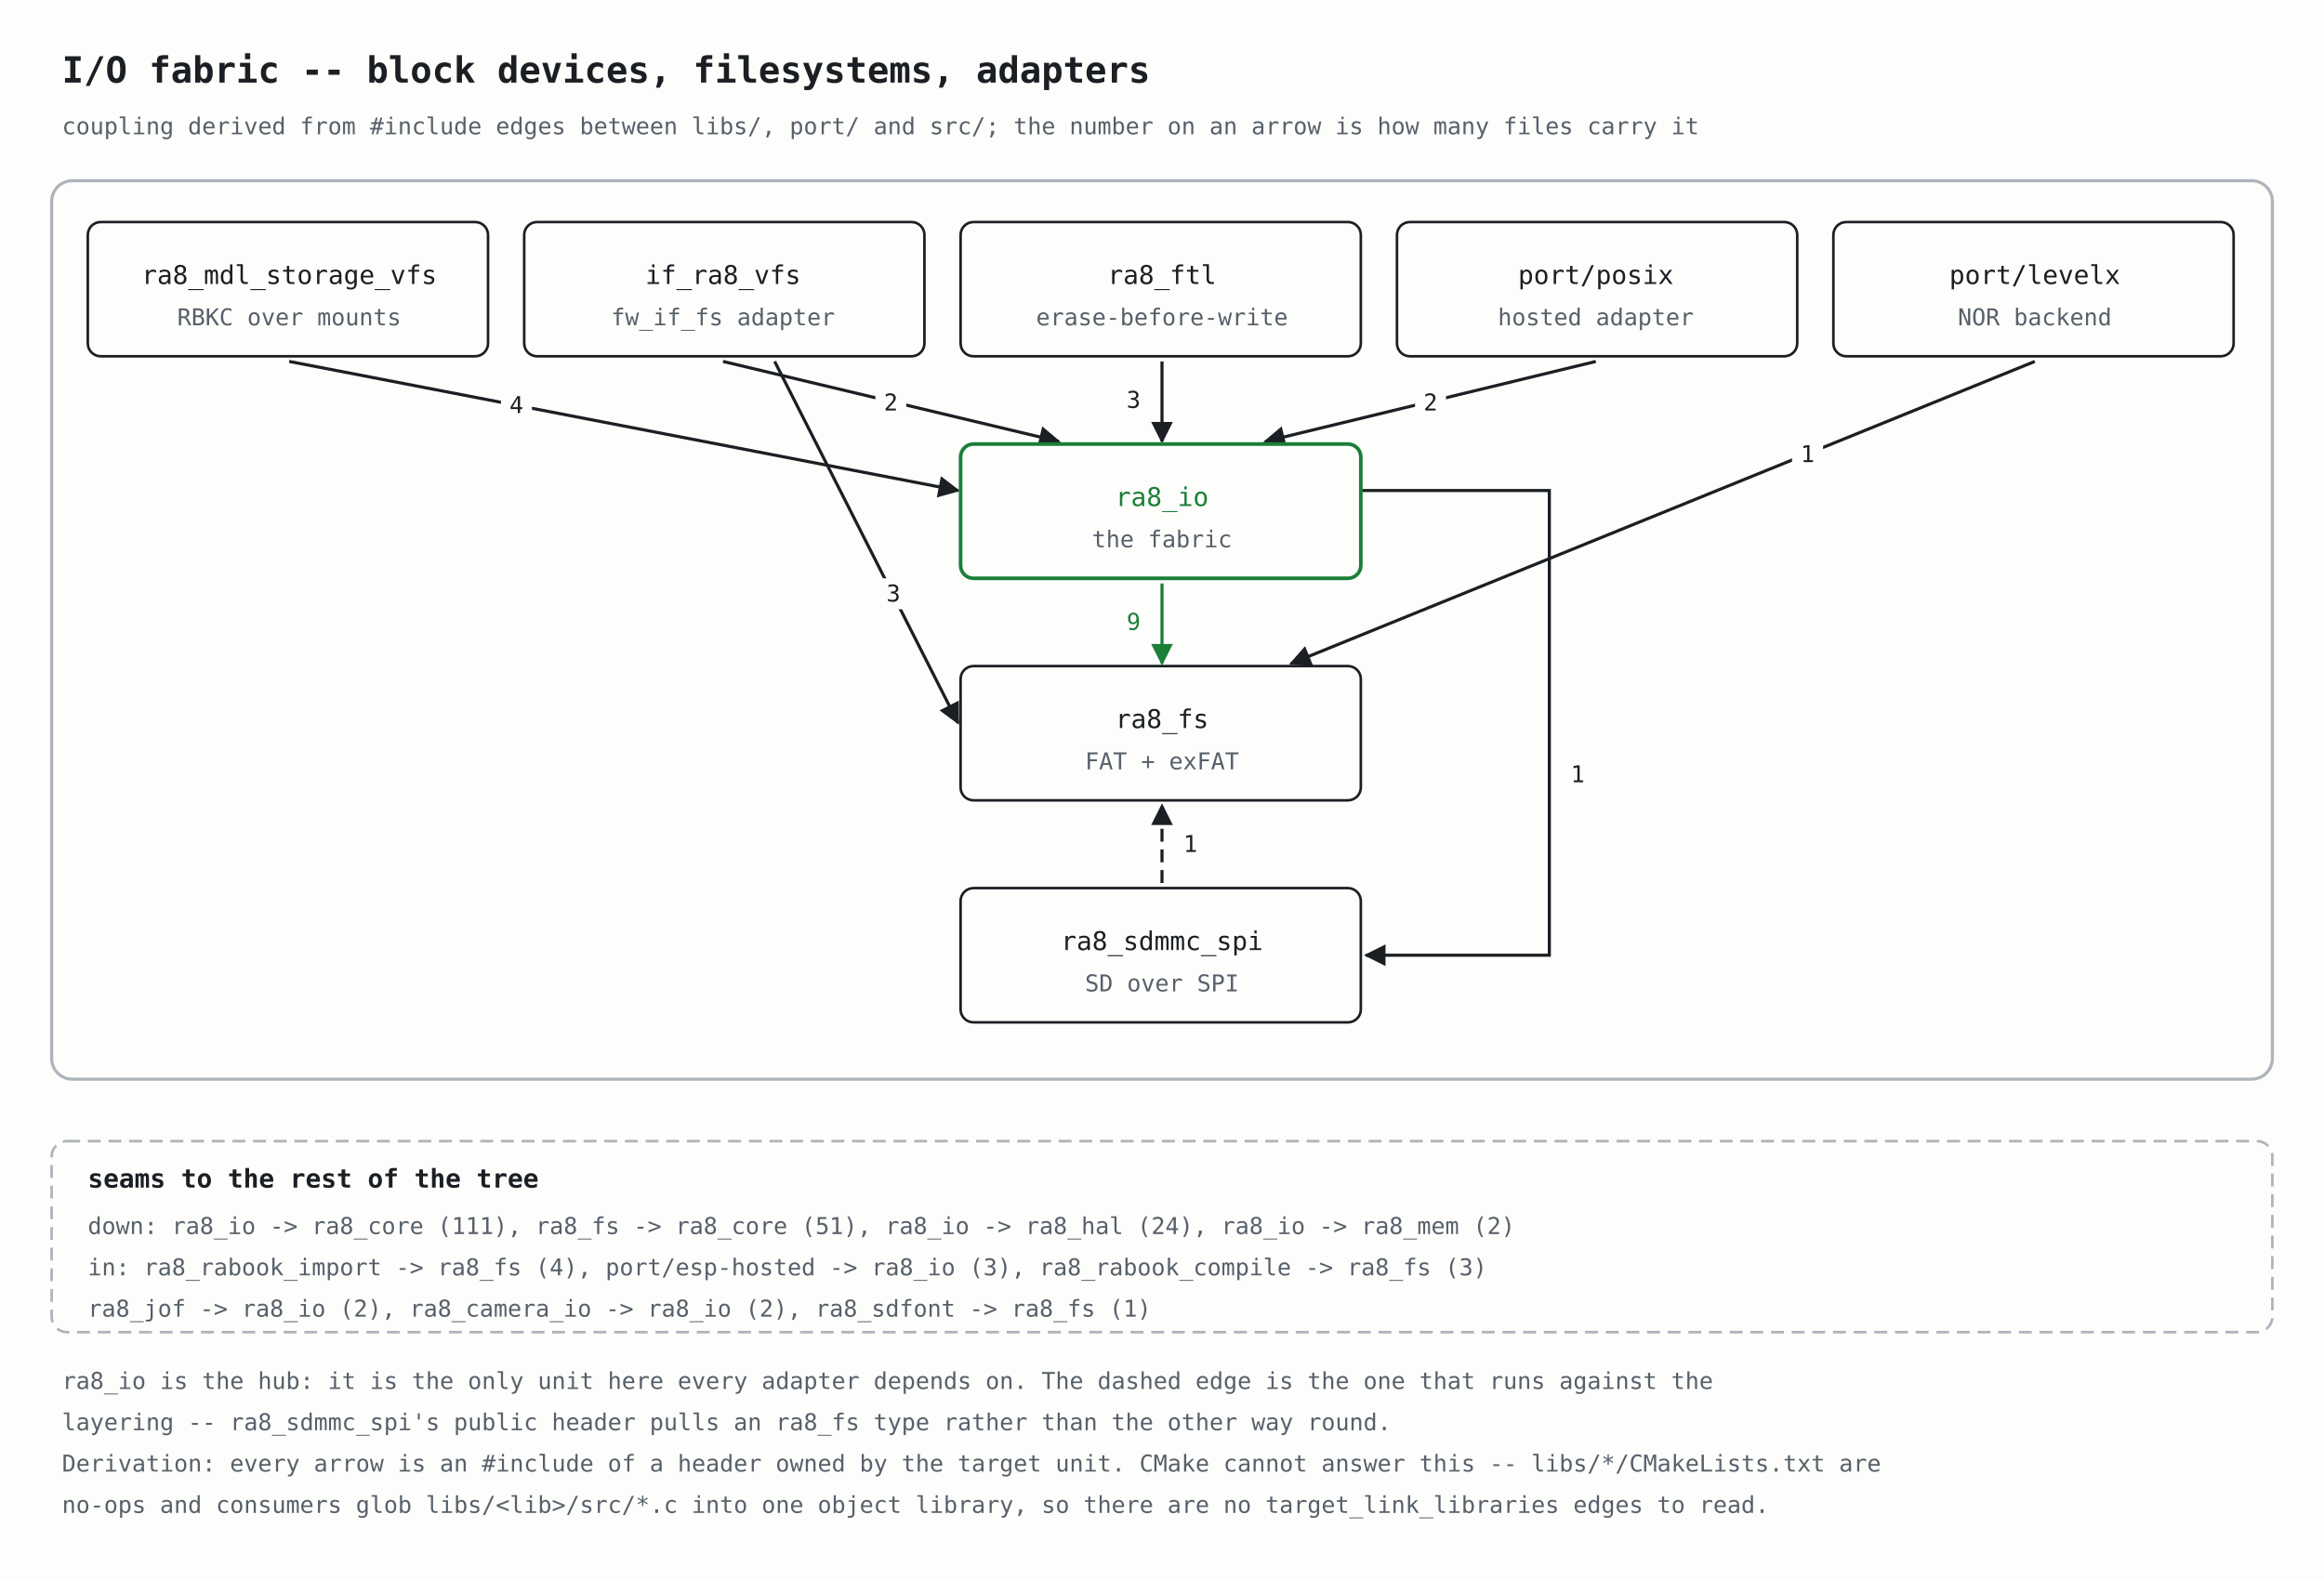
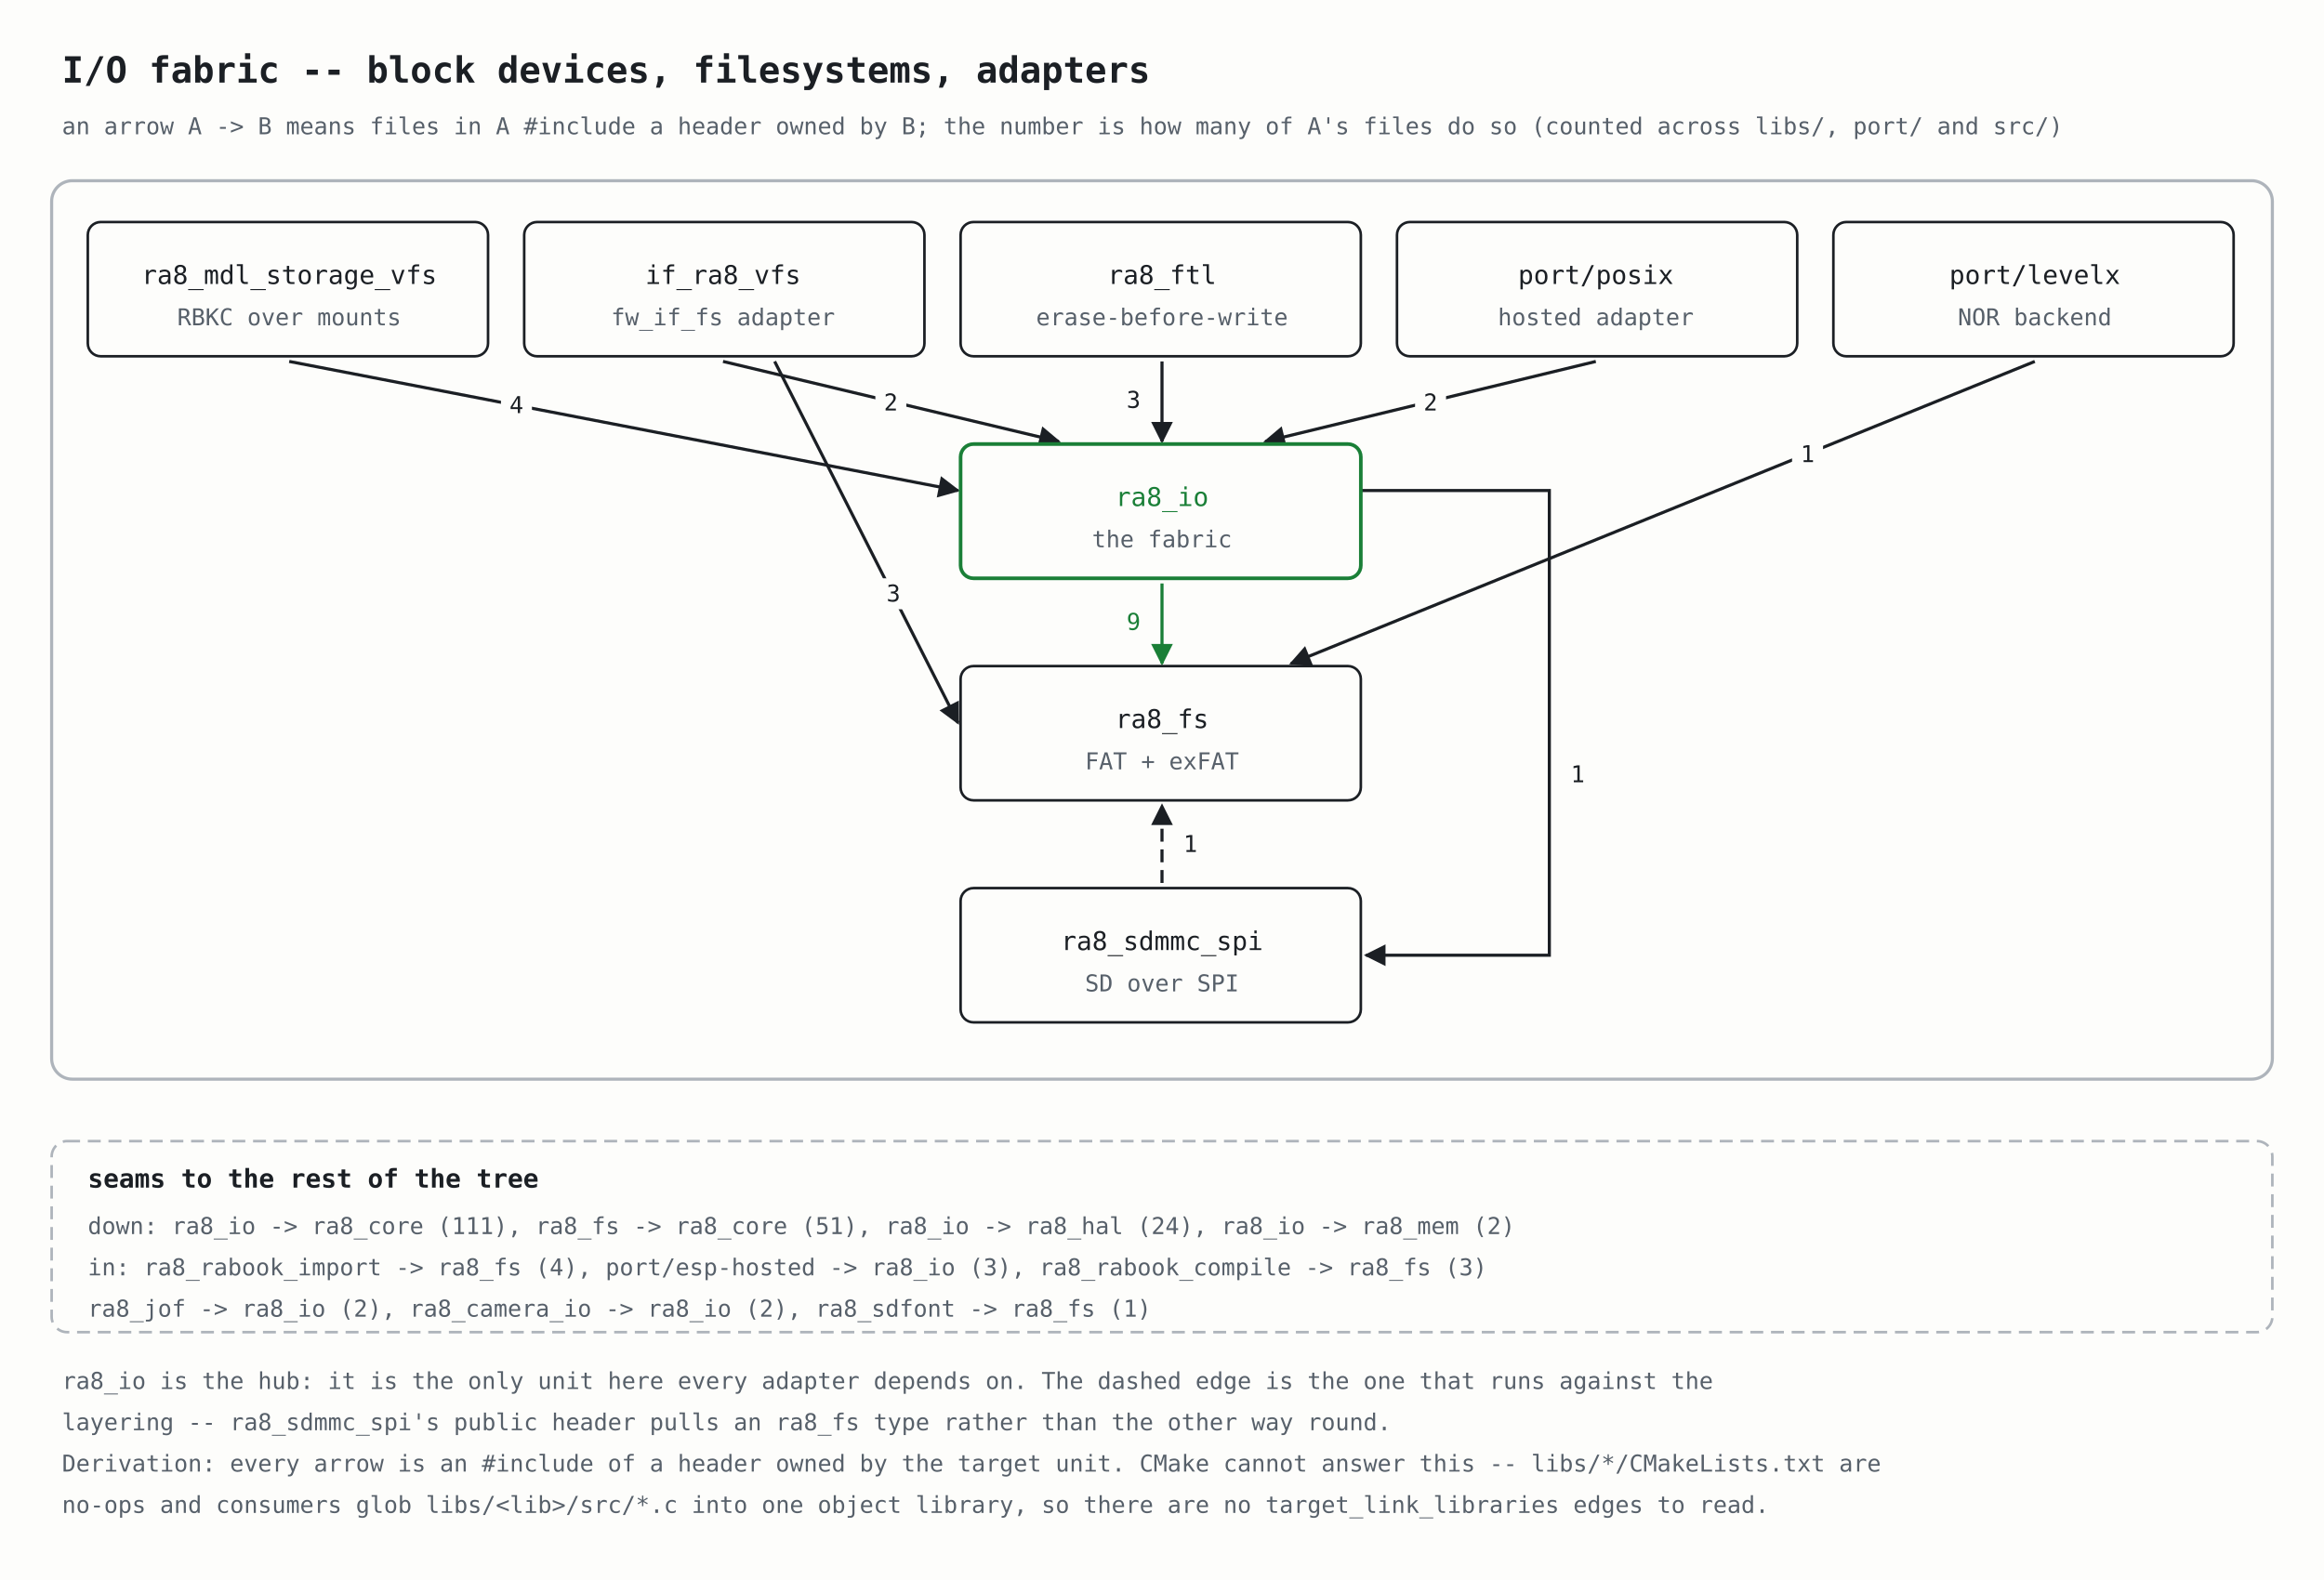
- <svg xmlns="http://www.w3.org/2000/svg" viewBox="0 0 900 612" width="900" role="img" aria-label="I/O fabric -- block devices, filesystems, adapters. coupling derived from #include edges between libs/, port/ and src/; the number on an arrow is how many files carry it down: ra8_io - to  ra8_core (111), ra8_fs - to  ra8_core (51), ra8_io - to  ra8_hal (24), ra8_io - to  ra8_mem (2) in:   ra8_rabook_import - to  ra8_fs (4), port/esp-hosted - to  ra8_io (3), ra8_rabook_compile - to  ra8_fs (3)       ra8_jof - to  ra8_io (2), ra8_camera_io - to  ra8_io (2), ra8_sdfont - to  ra8_fs (1) ra8_io is the hub: it is the only unit here every adapter depends on. The dashed edge is the one that runs against the layering -- ra8_sdmmc_spi's public header pulls an ra8_fs type rather than the other way round. Derivation: every arrow is an #include of a header owned by the target unit. CMake cannot answer this -- libs/*/CMakeLists.txt are no-ops and consumers glob libs/ lib to /src/*.c into one object library, so there are no target_link_libraries edges to read.">
+ <svg xmlns="http://www.w3.org/2000/svg" viewBox="0 0 900 612" width="900" role="img" aria-label="I/O fabric -- block devices, filesystems, adapters. an arrow from A to B means files in A #include a header owned by B; the number is how many of A's files do so (counted across libs/, port/ and src/) down: ra8_io - to  ra8_core (111), ra8_fs - to  ra8_core (51), ra8_io - to  ra8_hal (24), ra8_io - to  ra8_mem (2) in:   ra8_rabook_import - to  ra8_fs (4), port/esp-hosted - to  ra8_io (3), ra8_rabook_compile - to  ra8_fs (3)       ra8_jof - to  ra8_io (2), ra8_camera_io - to  ra8_io (2), ra8_sdfont - to  ra8_fs (1) ra8_io is the hub: it is the only unit here every adapter depends on. The dashed edge is the one that runs against the layering -- ra8_sdmmc_spi's public header pulls an ra8_fs type rather than the other way round. Derivation: every arrow is an #include of a header owned by the target unit. CMake cannot answer this -- libs/*/CMakeLists.txt are no-ops and consumers glob libs/ lib to /src/*.c into one object library, so there are no target_link_libraries edges to read.">
  <defs>
    <marker id="aInk" viewBox="0 0 10 10" refX="9" refY="5" markerWidth="7" markerHeight="7" orient="auto-start-reverse">
      <path d="M0,0 L10,5 L0,10 z" fill="#1b1f24" />
    </marker>
    <marker id="aAcc" viewBox="0 0 10 10" refX="9" refY="5" markerWidth="7" markerHeight="7" orient="auto-start-reverse">
      <path d="M0,0 L10,5 L0,10 z" fill="#0969da" />
    </marker>
    <marker id="aGrn" viewBox="0 0 10 10" refX="9" refY="5" markerWidth="7" markerHeight="7" orient="auto-start-reverse">
      <path d="M0,0 L10,5 L0,10 z" fill="#1a7f37" />
    </marker>
    <marker id="aWrm" viewBox="0 0 10 10" refX="9" refY="5" markerWidth="7" markerHeight="7" orient="auto-start-reverse">
      <path d="M0,0 L10,5 L0,10 z" fill="#bc4c00" />
    </marker>
  </defs>
  <rect x="0" y="0" width="900" height="612" fill="#fdfdfb" />
  <g font-family="ui-monospace,SFMono-Regular,Menlo,Consolas,monospace">
    <text x="24" y="32" fill="#1b1f24" font-size="14" font-weight="bold">I/O fabric -- block devices, filesystems, adapters</text>
-     <text x="24" y="52" fill="#57606a" font-size="9">coupling derived from #include edges between libs/, port/ and src/; the number on an arrow is how many files carry it</text>
+     <text x="24" y="52" fill="#57606a" font-size="9">an arrow A -&gt; B means files in A #include a header owned by B; the number is how many of A's files do so (counted across libs/, port/ and src/)</text>
    <rect x="20" y="70" width="860" height="348" rx="8" fill="none" stroke="#aeb4bb" stroke-width="1.2" />
    <line x1="112" y1="140" x2="371" y2="190" stroke="#1b1f24" stroke-width="1.2" marker-end="url(#aInk)" />
    <rect x="194" y="151" width="12" height="12" fill="#fdfdfb" />
    <text x="200" y="160" text-anchor="middle" fill="#1b1f24" font-size="9">4</text>
    <line x1="280" y1="140" x2="410" y2="171" stroke="#1b1f24" stroke-width="1.2" marker-end="url(#aInk)" />
    <rect x="339" y="150" width="12" height="12" fill="#fdfdfb" />
    <text x="345" y="159" text-anchor="middle" fill="#1b1f24" font-size="9">2</text>
    <line x1="300" y1="140" x2="371" y2="280" stroke="#1b1f24" stroke-width="1.2" marker-end="url(#aInk)" />
    <rect x="340" y="224" width="12" height="12" fill="#fdfdfb" />
    <text x="346" y="233" text-anchor="middle" fill="#1b1f24" font-size="9">3</text>
    <line x1="450" y1="140" x2="450" y2="171" stroke="#1b1f24" stroke-width="1.2" marker-end="url(#aInk)" />
    <text x="439" y="158" text-anchor="middle" fill="#1b1f24" font-size="9">3</text>
    <line x1="618" y1="140" x2="490" y2="171" stroke="#1b1f24" stroke-width="1.2" marker-end="url(#aInk)" />
    <rect x="548" y="150" width="12" height="12" fill="#fdfdfb" />
    <text x="554" y="159" text-anchor="middle" fill="#1b1f24" font-size="9">2</text>
    <line x1="788" y1="140" x2="500" y2="257" stroke="#1b1f24" stroke-width="1.2" marker-end="url(#aInk)" />
    <rect x="694" y="170" width="12" height="12" fill="#fdfdfb" />
    <text x="700" y="179" text-anchor="middle" fill="#1b1f24" font-size="9">1</text>
    <line x1="450" y1="226" x2="450" y2="257" stroke="#1a7f37" stroke-width="1.2" marker-end="url(#aGrn)" />
    <text x="439" y="244" text-anchor="middle" fill="#1a7f37" font-size="9">9</text>
    <polyline points="527,190 600,190 600,370 529,370" fill="none" stroke="#1b1f24" stroke-width="1.2" marker-end="url(#aInk)" />
    <text x="611" y="303" text-anchor="middle" fill="#1b1f24" font-size="9">1</text>
    <line x1="450" y1="342" x2="450" y2="312" stroke="#1b1f24" stroke-width="1.2" stroke-dasharray="5 3" marker-end="url(#aInk)" />
    <text x="461" y="330" text-anchor="middle" fill="#1b1f24" font-size="9">1</text>
    <rect x="34" y="86" width="155" height="52" rx="5" fill="#fdfdfb" stroke="#1b1f24" stroke-width="1" />
    <text x="112" y="110" text-anchor="middle" fill="#1b1f24" font-size="10">ra8_mdl_storage_vfs</text>
    <text x="112" y="126" text-anchor="middle" fill="#57606a" font-size="9">RBKC over mounts</text>
    <rect x="203" y="86" width="155" height="52" rx="5" fill="#fdfdfb" stroke="#1b1f24" stroke-width="1" />
    <text x="280" y="110" text-anchor="middle" fill="#1b1f24" font-size="10">if_ra8_vfs</text>
    <text x="280" y="126" text-anchor="middle" fill="#57606a" font-size="9">fw_if_fs adapter</text>
    <rect x="372" y="86" width="155" height="52" rx="5" fill="#fdfdfb" stroke="#1b1f24" stroke-width="1" />
    <text x="450" y="110" text-anchor="middle" fill="#1b1f24" font-size="10">ra8_ftl</text>
    <text x="450" y="126" text-anchor="middle" fill="#57606a" font-size="9">erase-before-write</text>
    <rect x="541" y="86" width="155" height="52" rx="5" fill="#fdfdfb" stroke="#1b1f24" stroke-width="1" />
    <text x="618" y="110" text-anchor="middle" fill="#1b1f24" font-size="10">port/posix</text>
    <text x="618" y="126" text-anchor="middle" fill="#57606a" font-size="9">hosted adapter</text>
    <rect x="710" y="86" width="155" height="52" rx="5" fill="#fdfdfb" stroke="#1b1f24" stroke-width="1" />
    <text x="788" y="110" text-anchor="middle" fill="#1b1f24" font-size="10">port/levelx</text>
    <text x="788" y="126" text-anchor="middle" fill="#57606a" font-size="9">NOR backend</text>
    <rect x="372" y="172" width="155" height="52" rx="5" fill="#fdfdfb" stroke="#1a7f37" stroke-width="1.4" />
    <text x="450" y="196" text-anchor="middle" fill="#1a7f37" font-size="10">ra8_io</text>
    <text x="450" y="212" text-anchor="middle" fill="#57606a" font-size="9">the fabric</text>
    <rect x="372" y="258" width="155" height="52" rx="5" fill="#fdfdfb" stroke="#1b1f24" stroke-width="1" />
    <text x="450" y="282" text-anchor="middle" fill="#1b1f24" font-size="10">ra8_fs</text>
    <text x="450" y="298" text-anchor="middle" fill="#57606a" font-size="9">FAT + exFAT</text>
    <rect x="372" y="344" width="155" height="52" rx="5" fill="#fdfdfb" stroke="#1b1f24" stroke-width="1" />
    <text x="450" y="368" text-anchor="middle" fill="#1b1f24" font-size="10">ra8_sdmmc_spi</text>
    <text x="450" y="384" text-anchor="middle" fill="#57606a" font-size="9">SD over SPI</text>
    <rect x="20" y="442" width="860" height="74" rx="6" fill="none" stroke="#aeb4bb" stroke-width="1" stroke-dasharray="5 3" />
    <text x="34" y="460" fill="#1b1f24" font-size="10" font-weight="bold">seams to the rest of the tree</text>
    <text x="34" y="478" fill="#57606a" font-size="9">down: ra8_io -&gt; ra8_core (111), ra8_fs -&gt; ra8_core (51), ra8_io -&gt; ra8_hal (24), ra8_io -&gt; ra8_mem (2)</text>
    <text x="34" y="494" fill="#57606a" font-size="9">in:   ra8_rabook_import -&gt; ra8_fs (4), port/esp-hosted -&gt; ra8_io (3), ra8_rabook_compile -&gt; ra8_fs (3)</text>
    <text x="34" y="510" fill="#57606a" font-size="9">      ra8_jof -&gt; ra8_io (2), ra8_camera_io -&gt; ra8_io (2), ra8_sdfont -&gt; ra8_fs (1)</text>
    <text x="24" y="538" fill="#57606a" font-size="9">ra8_io is the hub: it is the only unit here every adapter depends on. The dashed edge is the one that runs against the</text>
    <text x="24" y="554" fill="#57606a" font-size="9">layering -- ra8_sdmmc_spi's public header pulls an ra8_fs type rather than the other way round.</text>
    <text x="24" y="570" fill="#57606a" font-size="9">Derivation: every arrow is an #include of a header owned by the target unit. CMake cannot answer this -- libs/*/CMakeLists.txt are</text>
    <text x="24" y="586" fill="#57606a" font-size="9">no-ops and consumers glob libs/&lt;lib&gt;/src/*.c into one object library, so there are no target_link_libraries edges to read.</text>
  </g>
</svg>
